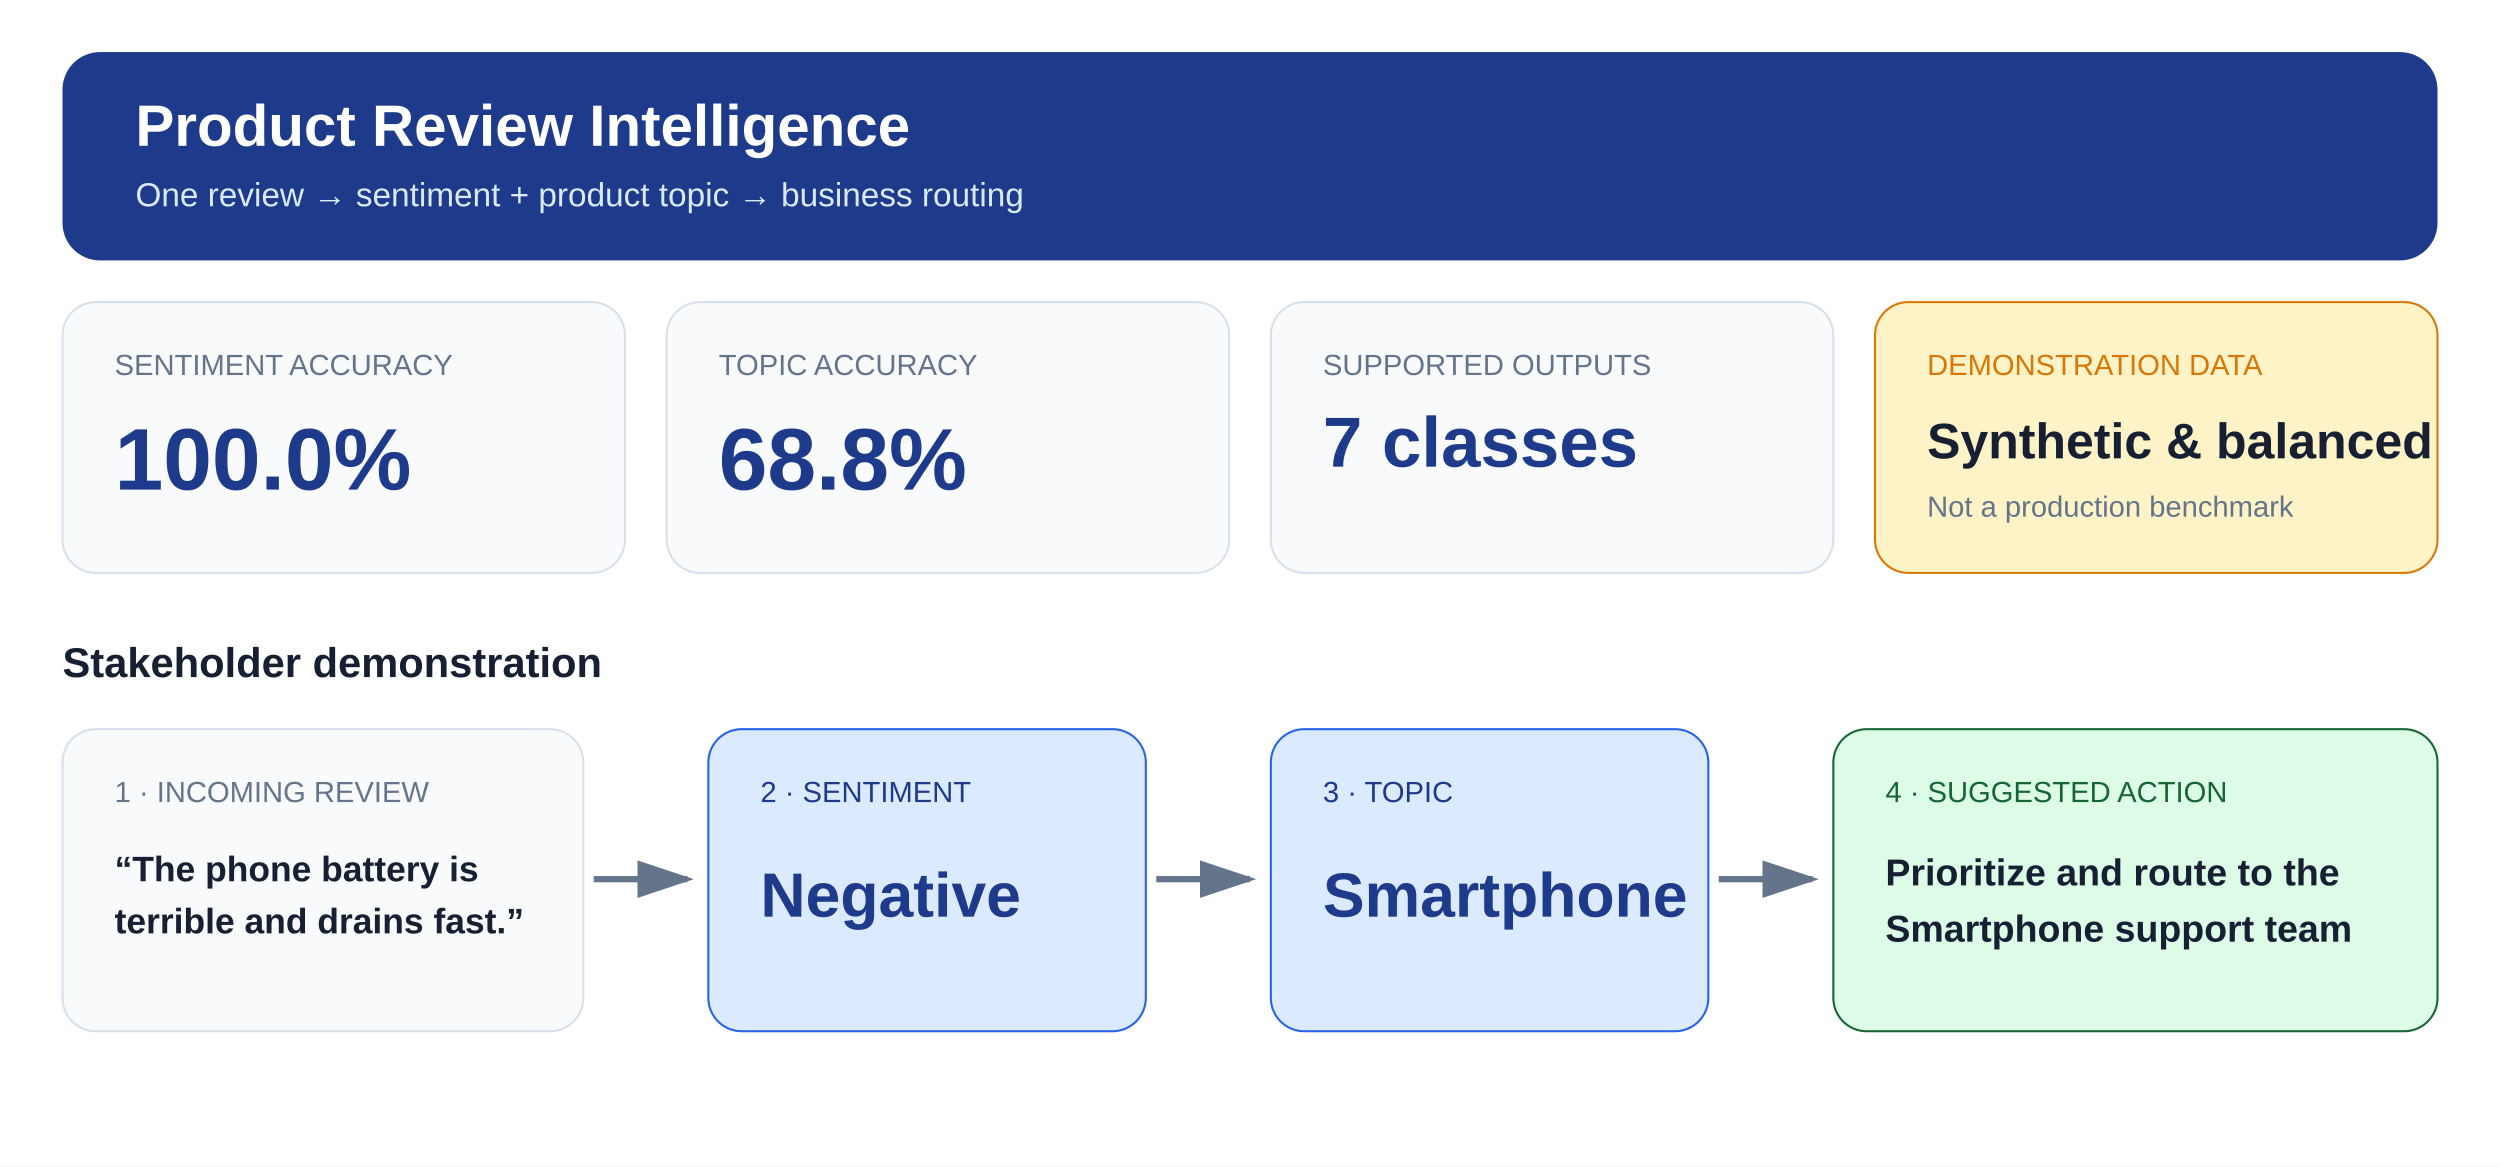
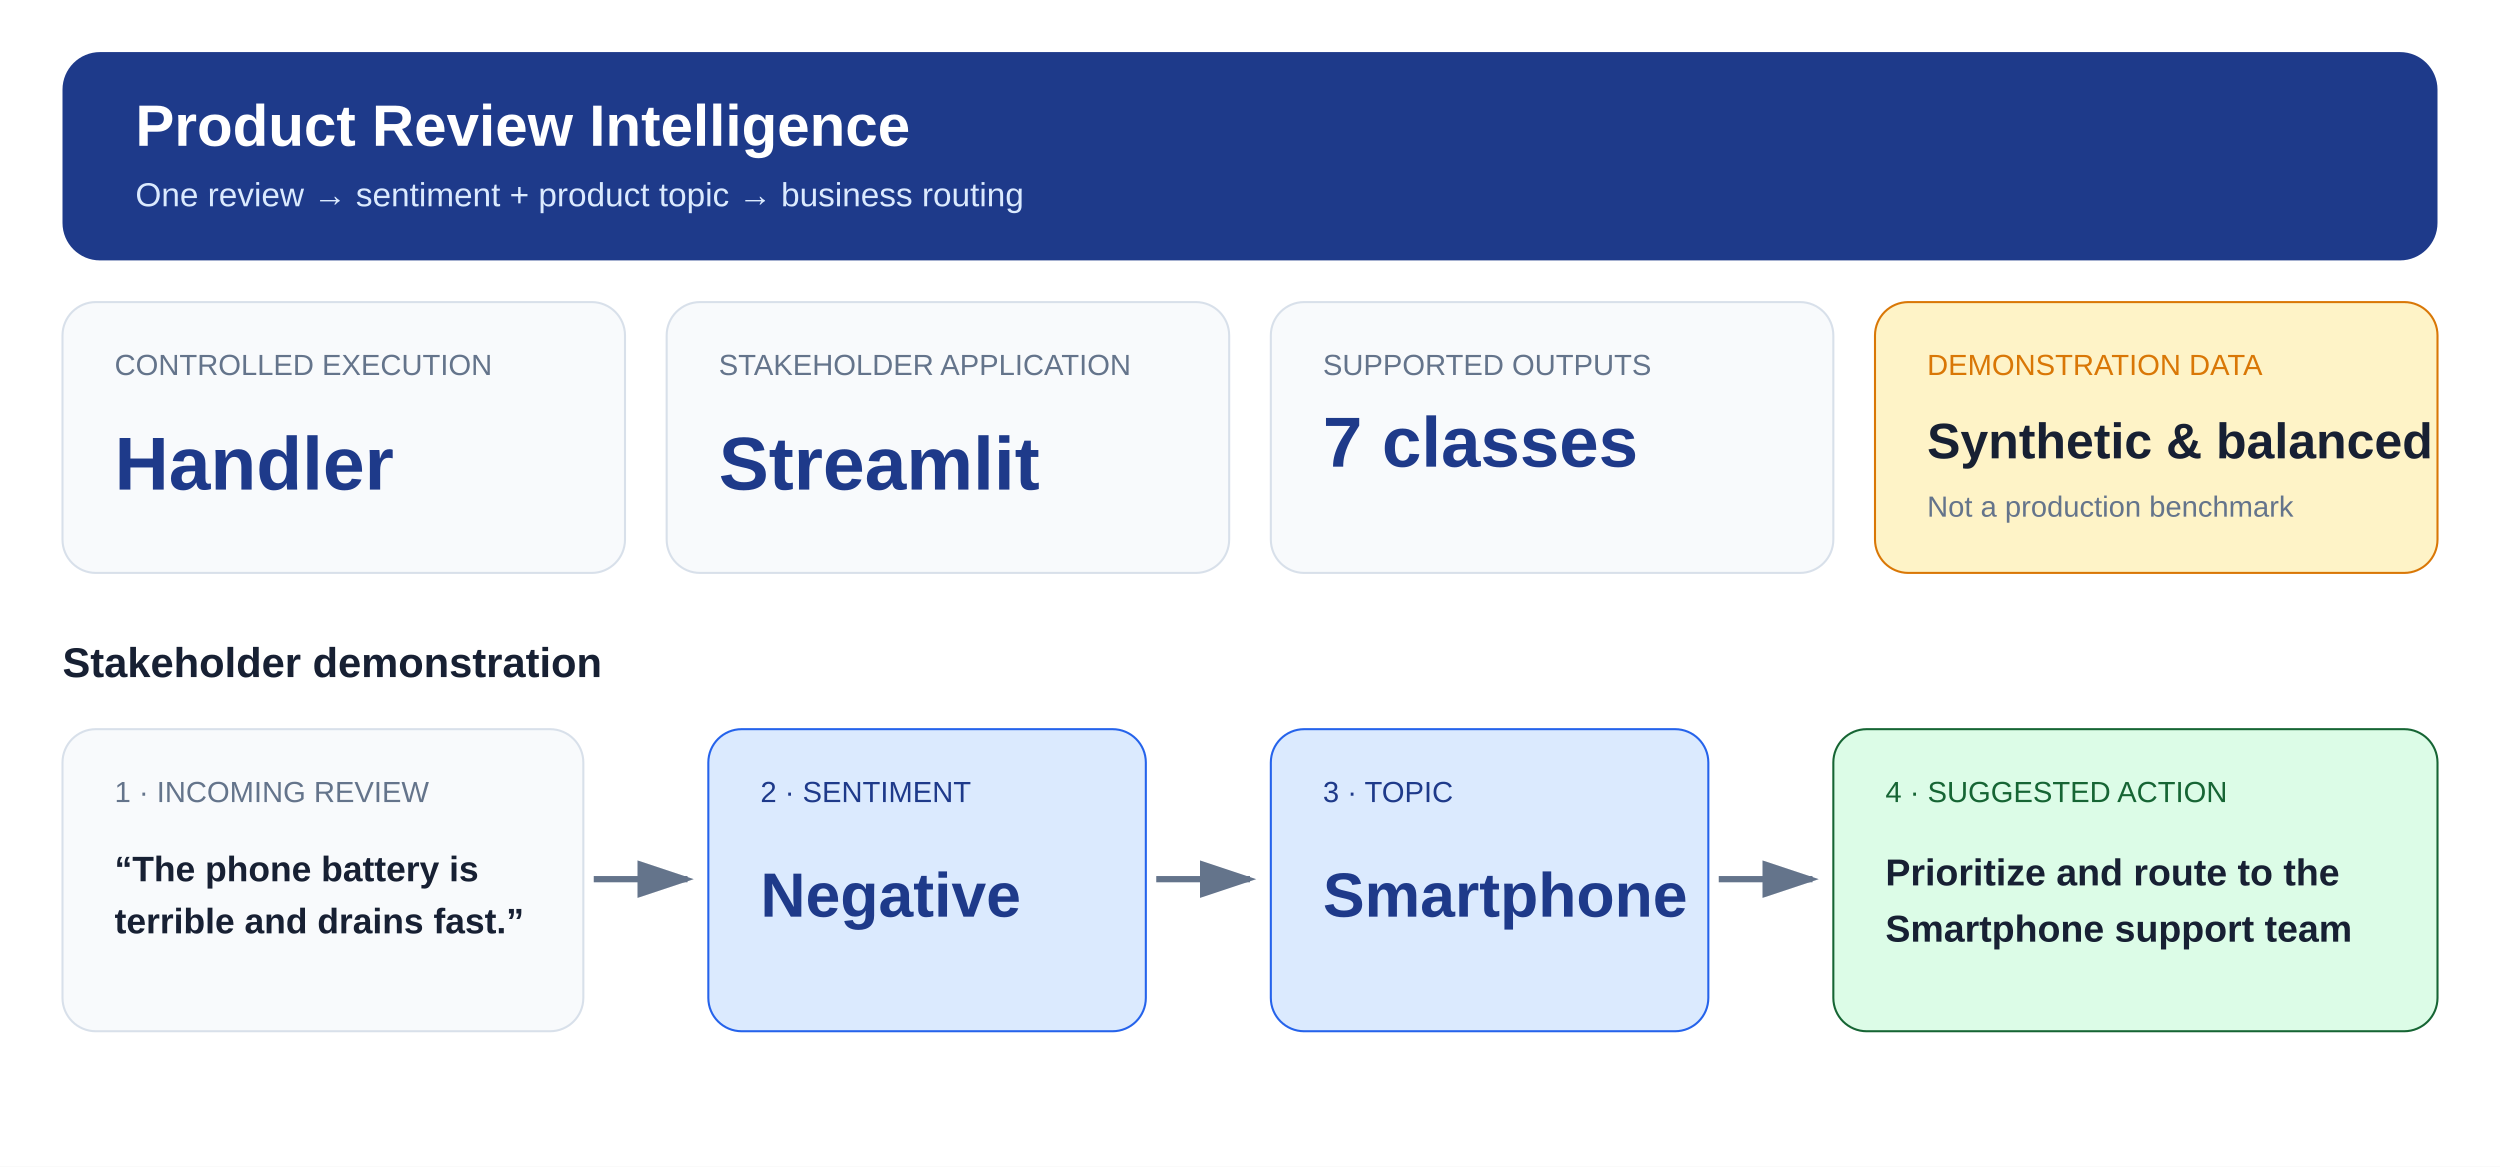
<svg xmlns="http://www.w3.org/2000/svg" width="1200" height="560" viewBox="0 0 1200 560" role="img" aria-labelledby="title desc">
  <rect width="1200" height="560" fill="#ffffff" />
  <rect x="30" y="25" width="1140" height="100" rx="18" fill="#1e3a8a" />
  <text x="65" y="70" font-family="Segoe UI,Arial" font-size="28" font-weight="700" fill="#ffffff">Product Review Intelligence</text>
  <text x="65" y="99" font-family="Segoe UI,Arial" font-size="16" fill="#dbeafe">One review → sentiment + product topic → business routing</text>
  <rect x="30" y="145" width="270" height="130" rx="16" fill="#f8fafc" stroke="#d8e0ea" />
-   <text x="55" y="180" font-family="Segoe UI,Arial" font-size="14" fill="#64748b">SENTIMENT ACCURACY</text>
-   <text x="55" y="235" font-family="Segoe UI,Arial" font-size="42" font-weight="700" fill="#1e3a8a">100.0%</text>
+   <text x="55" y="180" font-family="Segoe UI,Arial" font-size="14" fill="#64748b">CONTROLLED EXECUTION</text>
+   <text x="55" y="235" font-family="Segoe UI,Arial" font-size="36" font-weight="700" fill="#1e3a8a">Handler</text>
  <rect x="320" y="145" width="270" height="130" rx="16" fill="#f8fafc" stroke="#d8e0ea" />
-   <text x="345" y="180" font-family="Segoe UI,Arial" font-size="14" fill="#64748b">TOPIC ACCURACY</text>
-   <text x="345" y="235" font-family="Segoe UI,Arial" font-size="42" font-weight="700" fill="#1e3a8a">68.8%</text>
+   <text x="345" y="180" font-family="Segoe UI,Arial" font-size="14" fill="#64748b">STAKEHOLDER APPLICATION</text>
+   <text x="345" y="235" font-family="Segoe UI,Arial" font-size="36" font-weight="700" fill="#1e3a8a">Streamlit</text>
  <rect x="610" y="145" width="270" height="130" rx="16" fill="#f8fafc" stroke="#d8e0ea" />
  <text x="635" y="180" font-family="Segoe UI,Arial" font-size="14" fill="#64748b">SUPPORTED OUTPUTS</text>
  <text x="635" y="224" font-family="Segoe UI,Arial" font-size="34" font-weight="700" fill="#1e3a8a">7 classes</text>
  <rect x="900" y="145" width="270" height="130" rx="16" fill="#fef3c7" stroke="#d97706" />
  <text x="925" y="180" font-family="Segoe UI,Arial" font-size="14" fill="#d97706">DEMONSTRATION DATA</text>
  <text x="925" y="220" font-family="Segoe UI,Arial" font-size="24" font-weight="700" fill="#172033">Synthetic &amp; balanced</text>
  <text x="925" y="248" font-family="Segoe UI,Arial" font-size="14" fill="#64748b">Not a production benchmark</text>
  <text x="30" y="325" font-family="Segoe UI,Arial" font-size="20" font-weight="700" fill="#172033">Stakeholder demonstration</text>
  <rect x="30" y="350" width="250" height="145" rx="16" fill="#f8fafc" stroke="#d8e0ea" />
  <text x="55" y="385" font-family="Segoe UI,Arial" font-size="14" fill="#64748b">1 · INCOMING REVIEW</text>
  <text x="55" y="423" font-family="Segoe UI,Arial" font-size="17" font-weight="700" fill="#172033">“The phone battery is</text>
  <text x="55" y="448" font-family="Segoe UI,Arial" font-size="17" font-weight="700" fill="#172033">terrible and drains fast.”</text>
  <path d="M285 422 H330" stroke="#64748b" stroke-width="3" marker-end="url(#arrow)" />
  <rect x="340" y="350" width="210" height="145" rx="16" fill="#dbeafe" stroke="#2563eb" />
  <text x="365" y="385" font-family="Segoe UI,Arial" font-size="14" fill="#1e3a8a">2 · SENTIMENT</text>
  <text x="365" y="440" font-family="Segoe UI,Arial" font-size="30" font-weight="700" fill="#1e3a8a">Negative</text>
  <path d="M555 422 H600" stroke="#64748b" stroke-width="3" marker-end="url(#arrow)" />
  <rect x="610" y="350" width="210" height="145" rx="16" fill="#dbeafe" stroke="#2563eb" />
  <text x="635" y="385" font-family="Segoe UI,Arial" font-size="14" fill="#1e3a8a">3 · TOPIC</text>
  <text x="635" y="440" font-family="Segoe UI,Arial" font-size="30" font-weight="700" fill="#1e3a8a">Smartphone</text>
  <path d="M825 422 H870" stroke="#64748b" stroke-width="3" marker-end="url(#arrow)" />
  <rect x="880" y="350" width="290" height="145" rx="16" fill="#dcfce7" stroke="#166534" />
  <text x="905" y="385" font-family="Segoe UI,Arial" font-size="14" fill="#166534">4 · SUGGESTED ACTION</text>
  <text x="905" y="425" font-family="Segoe UI,Arial" font-size="18" font-weight="700" fill="#172033">Prioritize and route to the</text>
  <text x="905" y="452" font-family="Segoe UI,Arial" font-size="18" font-weight="700" fill="#172033">Smartphone support team</text>
  <defs>
    <marker id="arrow" markerWidth="10" markerHeight="10" refX="8" refY="3" orient="auto">
      <path d="M0,0 L0,6 L9,3 z" fill="#64748b" />
    </marker>
  </defs>
</svg>
